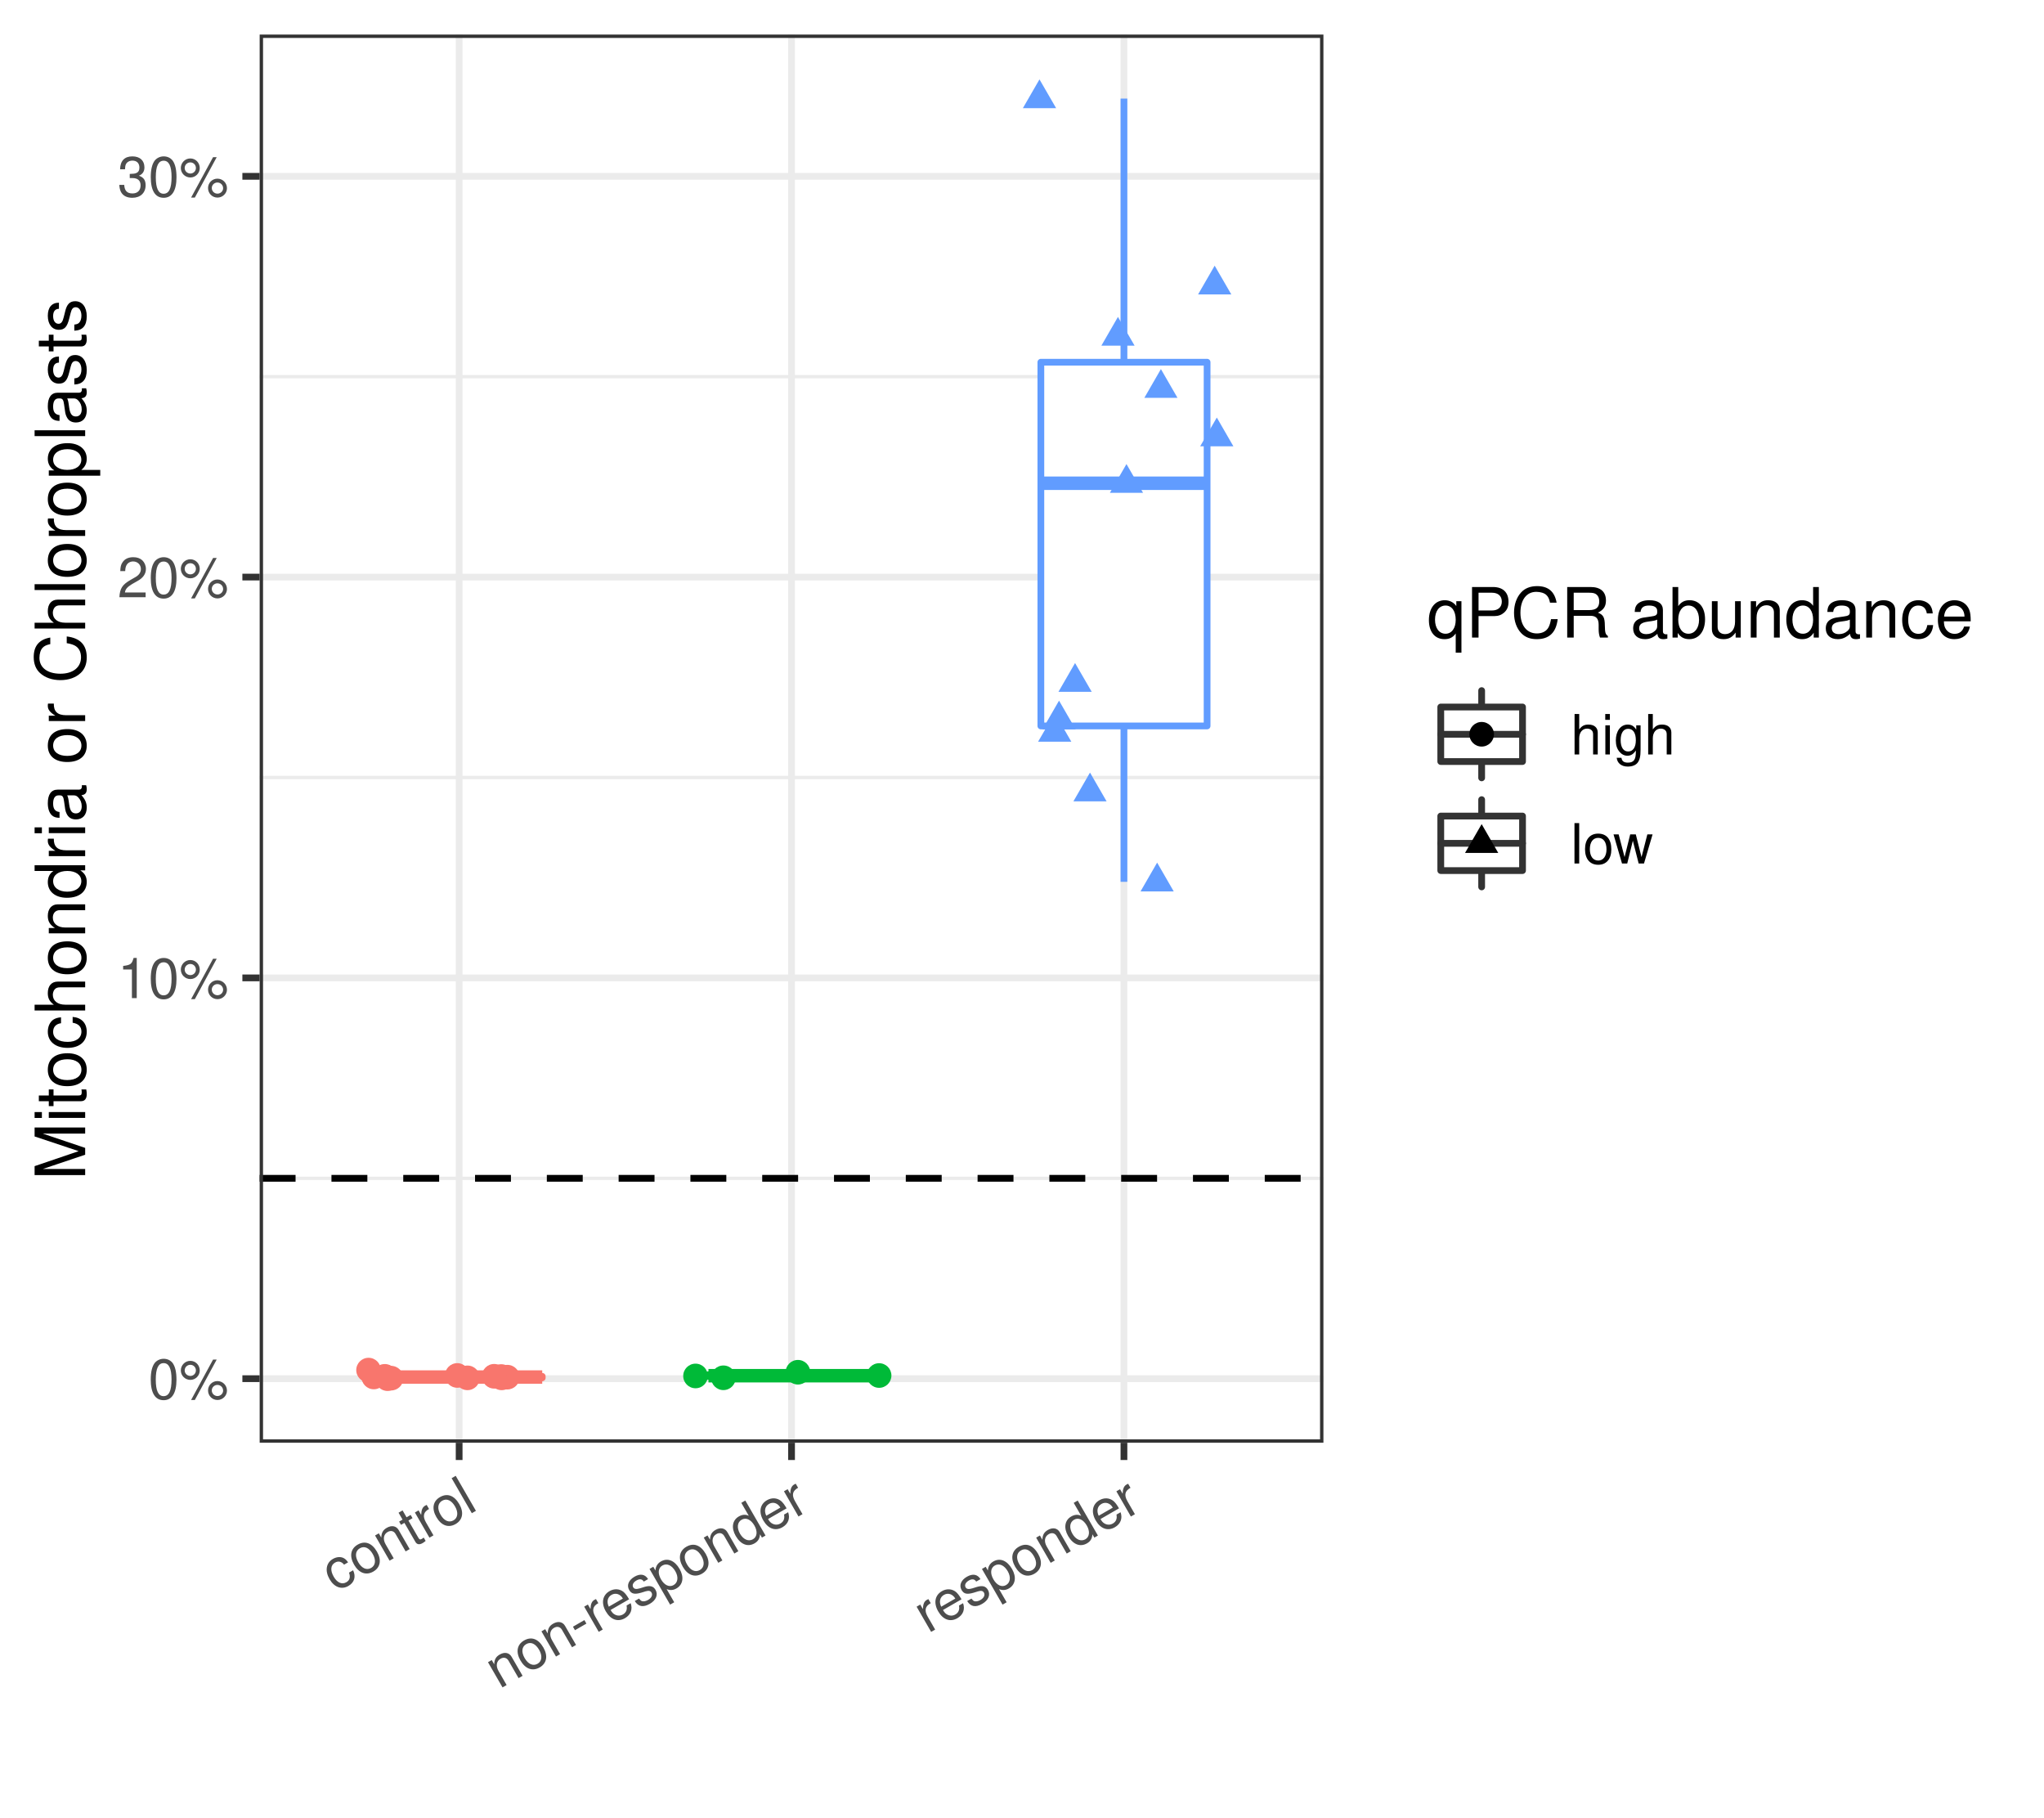
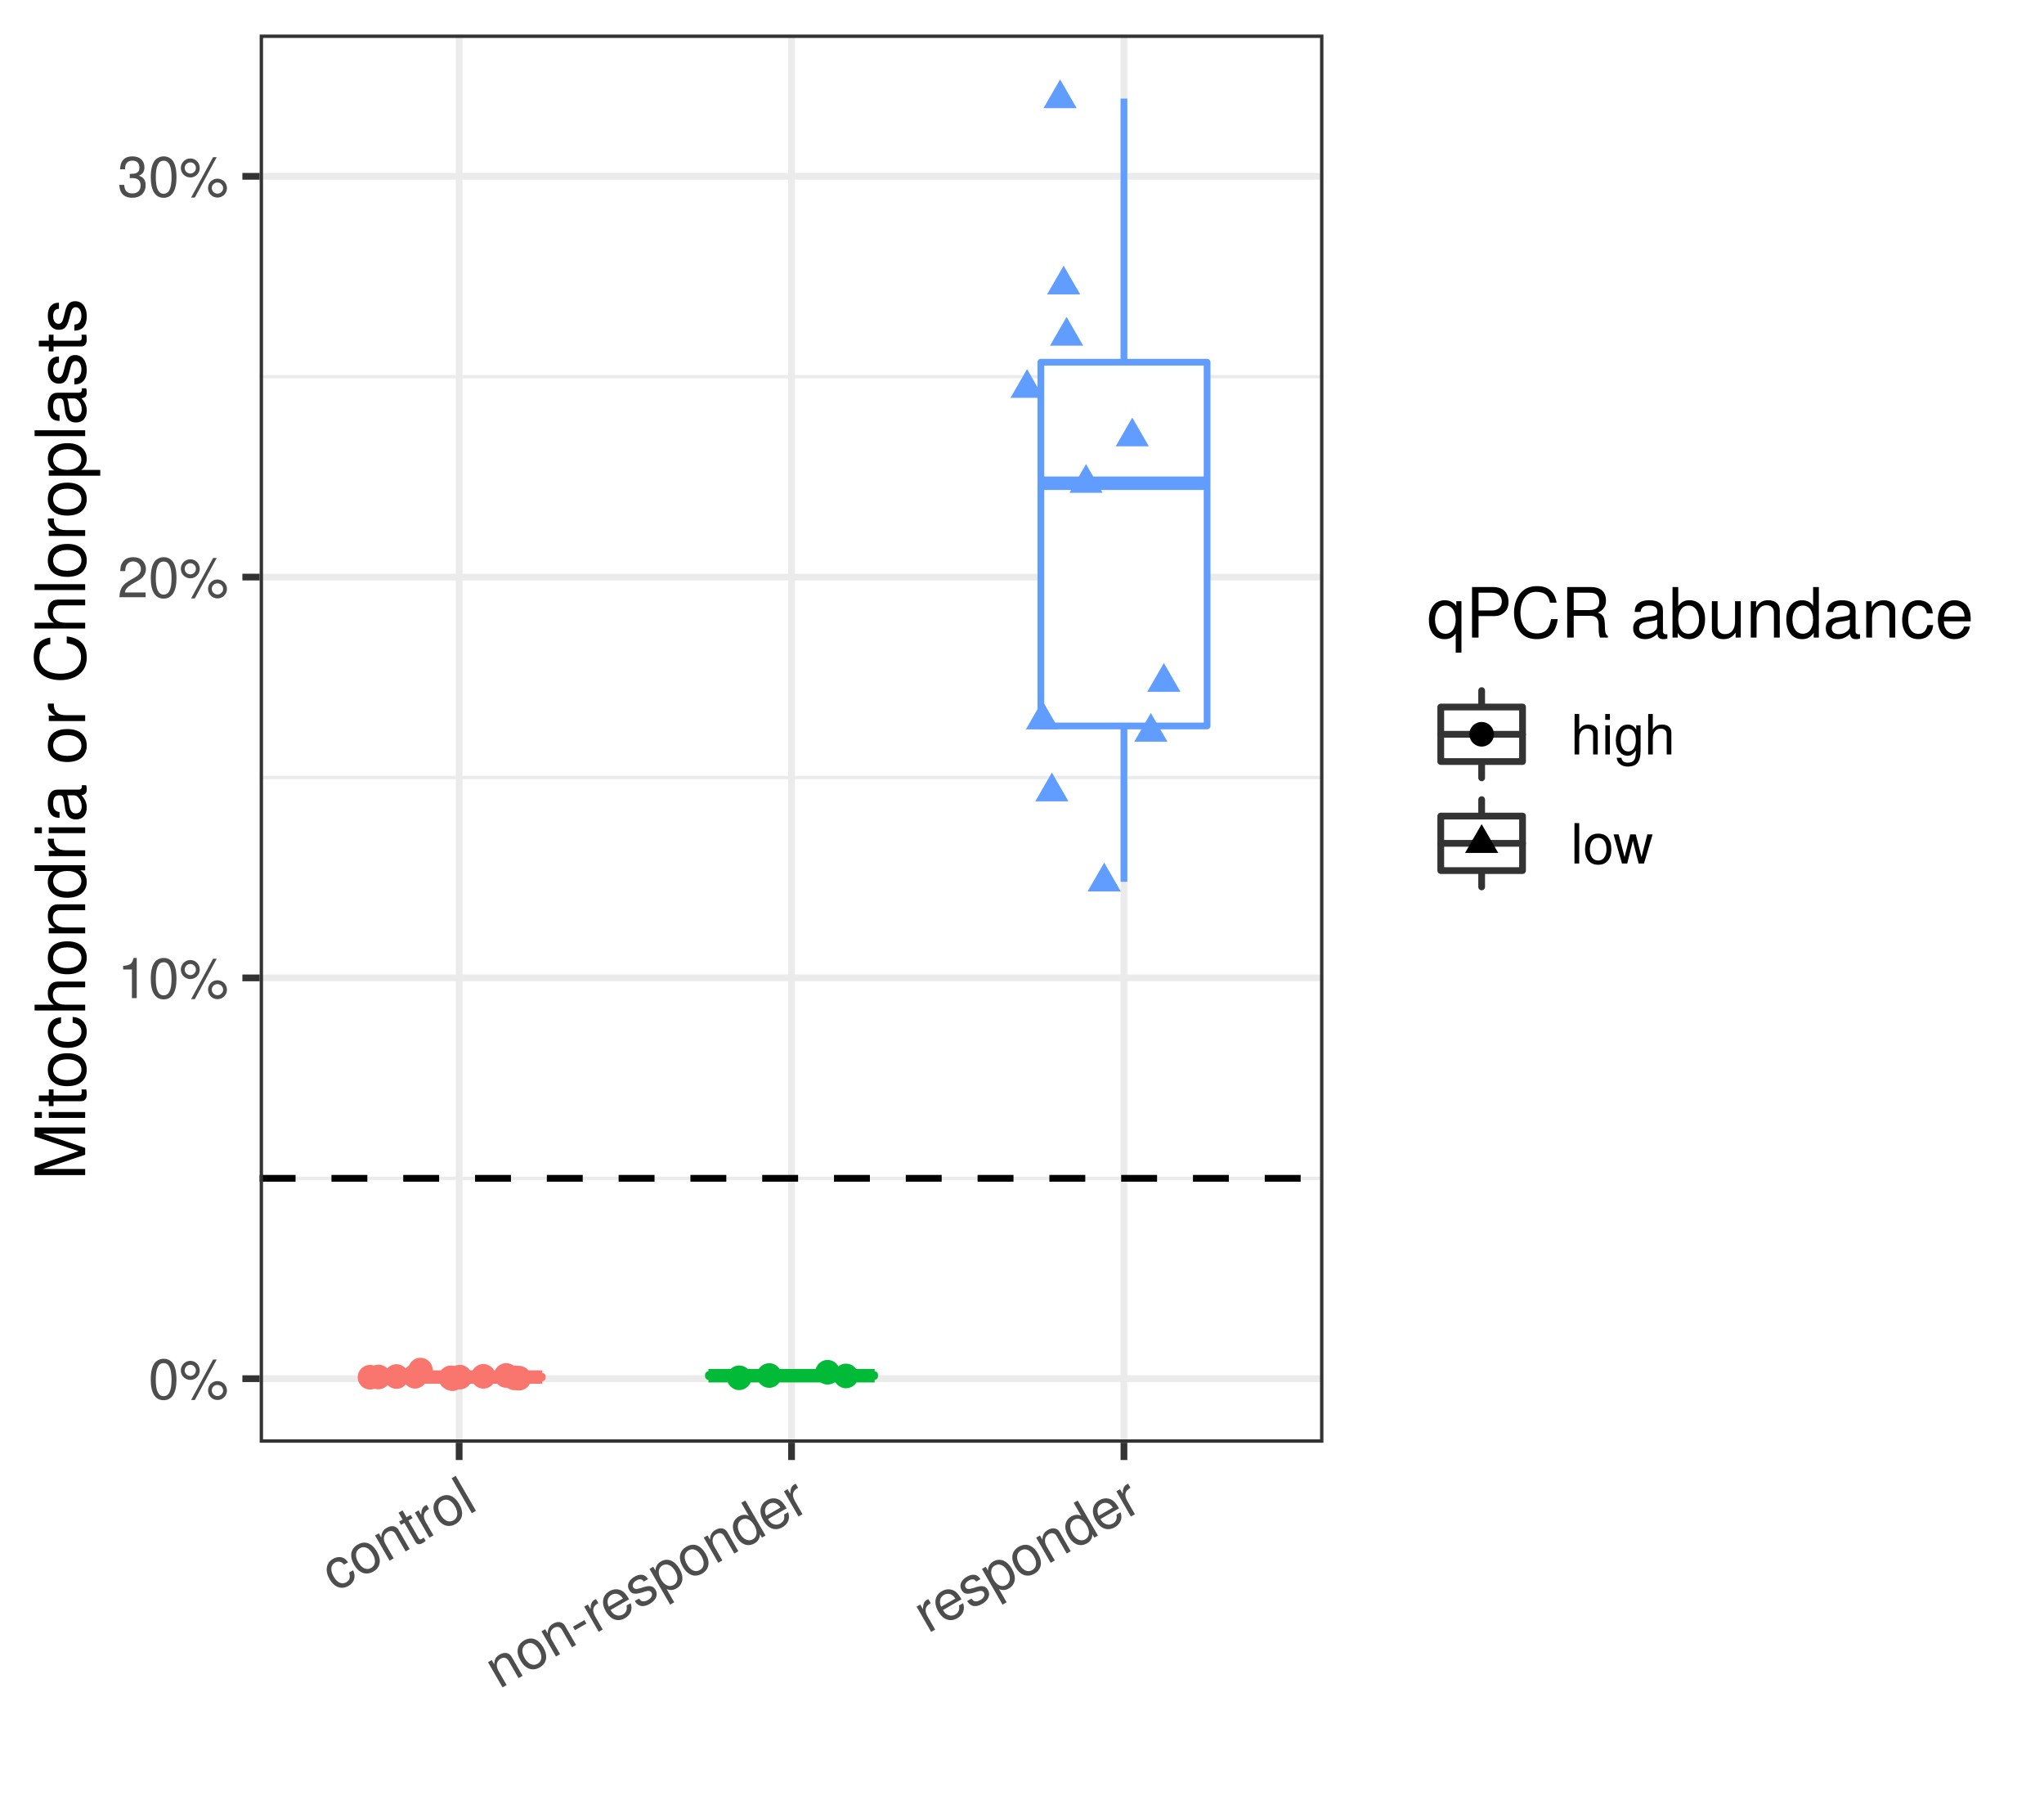
<svg xmlns="http://www.w3.org/2000/svg" viewBox="0 0 324.00 288.00">
  <defs>
    <style type="text/css">
    line, polyline, polygon, path, rect, circle {
      fill: none;
      stroke: #000000;
      stroke-linecap: round;
      stroke-linejoin: round;
      stroke-miterlimit: 10.00;
    }
  </style>
  </defs>
  <rect width="100%" height="100%" style="stroke: none; fill: #FFFFFF;" />
  <rect x="0.00" y="0.00" width="324.00" height="288.00" style="stroke-width: 1.07; stroke: #FFFFFF; fill: #FFFFFF;" />
  <defs>
    <clipPath id="cpNDEuMTZ8MjA5Ljc4fDIyOC42M3w1LjQ4">
      <rect x="41.16" y="5.48" width="168.62" height="223.15" />
    </clipPath>
  </defs>
  <rect x="41.16" y="5.48" width="168.62" height="223.15" style="stroke-width: 1.07; stroke: none; fill: #FFFFFF;" clip-path="url(#cpNDEuMTZ8MjA5Ljc4fDIyOC42M3w1LjQ4)" />
  <polyline points="41.16,186.73 209.78,186.73 " style="stroke-width: 0.53; stroke: #EBEBEB; stroke-linecap: butt;" clip-path="url(#cpNDEuMTZ8MjA5Ljc4fDIyOC42M3w1LjQ4)" />
  <polyline points="41.16,123.21 209.78,123.21 " style="stroke-width: 0.53; stroke: #EBEBEB; stroke-linecap: butt;" clip-path="url(#cpNDEuMTZ8MjA5Ljc4fDIyOC42M3w1LjQ4)" />
  <polyline points="41.16,59.69 209.78,59.69 " style="stroke-width: 0.53; stroke: #EBEBEB; stroke-linecap: butt;" clip-path="url(#cpNDEuMTZ8MjA5Ljc4fDIyOC42M3w1LjQ4)" />
  <polyline points="41.16,218.48 209.78,218.48 " style="stroke-width: 1.07; stroke: #EBEBEB; stroke-linecap: butt;" clip-path="url(#cpNDEuMTZ8MjA5Ljc4fDIyOC42M3w1LjQ4)" />
  <polyline points="41.16,154.97 209.78,154.97 " style="stroke-width: 1.07; stroke: #EBEBEB; stroke-linecap: butt;" clip-path="url(#cpNDEuMTZ8MjA5Ljc4fDIyOC42M3w1LjQ4)" />
  <polyline points="41.16,91.45 209.78,91.45 " style="stroke-width: 1.07; stroke: #EBEBEB; stroke-linecap: butt;" clip-path="url(#cpNDEuMTZ8MjA5Ljc4fDIyOC42M3w1LjQ4)" />
  <polyline points="41.16,27.94 209.78,27.94 " style="stroke-width: 1.07; stroke: #EBEBEB; stroke-linecap: butt;" clip-path="url(#cpNDEuMTZ8MjA5Ljc4fDIyOC42M3w1LjQ4)" />
  <polyline points="72.78,228.63 72.78,5.48 " style="stroke-width: 1.07; stroke: #EBEBEB; stroke-linecap: butt;" clip-path="url(#cpNDEuMTZ8MjA5Ljc4fDIyOC42M3w1LjQ4)" />
  <polyline points="125.47,228.63 125.47,5.48 " style="stroke-width: 1.07; stroke: #EBEBEB; stroke-linecap: butt;" clip-path="url(#cpNDEuMTZ8MjA5Ljc4fDIyOC42M3w1LjQ4)" />
  <polyline points="178.16,228.63 178.16,5.48 " style="stroke-width: 1.07; stroke: #EBEBEB; stroke-linecap: butt;" clip-path="url(#cpNDEuMTZ8MjA5Ljc4fDIyOC42M3w1LjQ4)" />
  <circle cx="72.78" cy="217.12" r="1.95" style="stroke-width: 0.71; stroke: none;" clip-path="url(#cpNDEuMTZ8MjA5Ljc4fDIyOC42M3w1LjQ4)" />
-   <line x1="72.78" y1="218.11" x2="72.78" y2="217.97" style="stroke-width: 1.07; stroke: #F8766D; stroke-linecap: butt;" clip-path="url(#cpNDEuMTZ8MjA5Ljc4fDIyOC42M3w1LjQ4)" />
+   <line x1="72.78" y1="218.11" x2="72.78" y2="217.98" style="stroke-width: 1.07; stroke: #F8766D; stroke-linecap: butt;" clip-path="url(#cpNDEuMTZ8MjA5Ljc4fDIyOC42M3w1LjQ4)" />
  <line x1="72.78" y1="218.35" x2="72.78" y2="218.48" style="stroke-width: 1.07; stroke: #F8766D; stroke-linecap: butt;" clip-path="url(#cpNDEuMTZ8MjA5Ljc4fDIyOC42M3w1LjQ4)" />
  <polygon points="59.60,218.11 59.60,218.35 85.95,218.35 85.95,218.11 59.60,218.11 " style="stroke-width: 1.07; stroke: #F8766D; fill: #FFFFFF;" clip-path="url(#cpNDEuMTZ8MjA5Ljc4fDIyOC42M3w1LjQ4)" />
  <line x1="59.60" y1="218.22" x2="85.95" y2="218.22" style="stroke-width: 2.13; stroke: #F8766D; stroke-linecap: butt;" clip-path="url(#cpNDEuMTZ8MjA5Ljc4fDIyOC42M3w1LjQ4)" />
  <line x1="125.47" y1="217.85" x2="125.47" y2="217.46" style="stroke-width: 1.07; stroke: #00BA38; stroke-linecap: butt;" clip-path="url(#cpNDEuMTZ8MjA5Ljc4fDIyOC42M3w1LjQ4)" />
  <line x1="125.47" y1="218.12" x2="125.47" y2="218.34" style="stroke-width: 1.07; stroke: #00BA38; stroke-linecap: butt;" clip-path="url(#cpNDEuMTZ8MjA5Ljc4fDIyOC42M3w1LjQ4)" />
  <polygon points="112.30,217.85 112.30,218.12 138.64,218.12 138.64,217.85 112.30,217.85 " style="stroke-width: 1.07; stroke: #00BA38; fill: #FFFFFF;" clip-path="url(#cpNDEuMTZ8MjA5Ljc4fDIyOC42M3w1LjQ4)" />
  <line x1="112.30" y1="218.01" x2="138.64" y2="218.01" style="stroke-width: 2.13; stroke: #00BA38; stroke-linecap: butt;" clip-path="url(#cpNDEuMTZ8MjA5Ljc4fDIyOC42M3w1LjQ4)" />
  <line x1="178.16" y1="57.40" x2="178.16" y2="15.62" style="stroke-width: 1.07; stroke: #619CFF; stroke-linecap: butt;" clip-path="url(#cpNDEuMTZ8MjA5Ljc4fDIyOC42M3w1LjQ4)" />
  <line x1="178.16" y1="115.04" x2="178.16" y2="139.74" style="stroke-width: 1.07; stroke: #619CFF; stroke-linecap: butt;" clip-path="url(#cpNDEuMTZ8MjA5Ljc4fDIyOC42M3w1LjQ4)" />
  <polygon points="164.99,57.40 164.99,115.04 191.34,115.04 191.34,57.40 164.99,57.40 " style="stroke-width: 1.07; stroke: #619CFF; fill: #FFFFFF;" clip-path="url(#cpNDEuMTZ8MjA5Ljc4fDIyOC42M3w1LjQ4)" />
  <line x1="164.99" y1="76.58" x2="191.34" y2="76.58" style="stroke-width: 2.13; stroke: #619CFF; stroke-linecap: butt;" clip-path="url(#cpNDEuMTZ8MjA5Ljc4fDIyOC42M3w1LjQ4)" />
-   <polygon points="167.19,112.98 169.82,117.54 164.55,117.54 " style="stroke-width: 0.71; stroke: none; fill: #619CFF;" clip-path="url(#cpNDEuMTZ8MjA5Ljc4fDIyOC42M3w1LjQ4)" />
-   <polygon points="192.88,66.17 195.51,70.73 190.24,70.73 " style="stroke-width: 0.71; stroke: none; fill: #619CFF;" clip-path="url(#cpNDEuMTZ8MjA5Ljc4fDIyOC42M3w1LjQ4)" />
-   <polygon points="192.54,42.10 195.18,46.66 189.91,46.66 " style="stroke-width: 0.71; stroke: none; fill: #619CFF;" clip-path="url(#cpNDEuMTZ8MjA5Ljc4fDIyOC42M3w1LjQ4)" />
-   <circle cx="110.25" cy="218.05" r="1.95" style="stroke-width: 0.71; stroke: none; fill: #00BA38;" clip-path="url(#cpNDEuMTZ8MjA5Ljc4fDIyOC42M3w1LjQ4)" />
-   <circle cx="126.48" cy="217.46" r="1.95" style="stroke-width: 0.71; stroke: none; fill: #00BA38;" clip-path="url(#cpNDEuMTZ8MjA5Ljc4fDIyOC42M3w1LjQ4)" />
-   <polygon points="183.42,136.70 186.05,141.26 180.79,141.26 " style="stroke-width: 0.71; stroke: none; fill: #619CFF;" clip-path="url(#cpNDEuMTZ8MjA5Ljc4fDIyOC42M3w1LjQ4)" />
-   <polygon points="177.21,50.22 179.85,54.78 174.58,54.78 " style="stroke-width: 0.71; stroke: none; fill: #619CFF;" clip-path="url(#cpNDEuMTZ8MjA5Ljc4fDIyOC42M3w1LjQ4)" />
-   <polygon points="184.02,58.49 186.65,63.05 181.39,63.05 " style="stroke-width: 0.71; stroke: none; fill: #619CFF;" clip-path="url(#cpNDEuMTZ8MjA5Ljc4fDIyOC42M3w1LjQ4)" />
-   <circle cx="60.99" cy="218.11" r="1.95" style="stroke-width: 0.71; stroke: none; fill: #F8766D;" clip-path="url(#cpNDEuMTZ8MjA5Ljc4fDIyOC42M3w1LjQ4)" />
-   <circle cx="80.42" cy="218.24" r="1.95" style="stroke-width: 0.71; stroke: none; fill: #F8766D;" clip-path="url(#cpNDEuMTZ8MjA5Ljc4fDIyOC42M3w1LjQ4)" />
-   <circle cx="74.10" cy="218.35" r="1.95" style="stroke-width: 0.71; stroke: none; fill: #F8766D;" clip-path="url(#cpNDEuMTZ8MjA5Ljc4fDIyOC42M3w1LjQ4)" />
-   <circle cx="79.45" cy="218.14" r="1.95" style="stroke-width: 0.71; stroke: none; fill: #F8766D;" clip-path="url(#cpNDEuMTZ8MjA5Ljc4fDIyOC42M3w1LjQ4)" />
-   <circle cx="59.25" cy="218.21" r="1.95" style="stroke-width: 0.71; stroke: none; fill: #F8766D;" clip-path="url(#cpNDEuMTZ8MjA5Ljc4fDIyOC42M3w1LjQ4)" />
-   <circle cx="79.52" cy="218.35" r="1.95" style="stroke-width: 0.71; stroke: none; fill: #F8766D;" clip-path="url(#cpNDEuMTZ8MjA5Ljc4fDIyOC42M3w1LjQ4)" />
-   <polygon points="167.87,111.03 170.51,115.59 165.24,115.59 " style="stroke-width: 0.71; stroke: none; fill: #619CFF;" clip-path="url(#cpNDEuMTZ8MjA5Ljc4fDIyOC42M3w1LjQ4)" />
-   <polygon points="178.56,73.54 181.19,78.10 175.93,78.10 " style="stroke-width: 0.71; stroke: none; fill: #619CFF;" clip-path="url(#cpNDEuMTZ8MjA5Ljc4fDIyOC42M3w1LjQ4)" />
-   <polygon points="164.77,12.58 167.41,17.14 162.14,17.14 " style="stroke-width: 0.71; stroke: none; fill: #619CFF;" clip-path="url(#cpNDEuMTZ8MjA5Ljc4fDIyOC42M3w1LjQ4)" />
-   <polygon points="170.41,105.07 173.05,109.63 167.78,109.63 " style="stroke-width: 0.71; stroke: none; fill: #619CFF;" clip-path="url(#cpNDEuMTZ8MjA5Ljc4fDIyOC42M3w1LjQ4)" />
-   <circle cx="139.35" cy="217.98" r="1.95" style="stroke-width: 0.71; stroke: none; fill: #00BA38;" clip-path="url(#cpNDEuMTZ8MjA5Ljc4fDIyOC42M3w1LjQ4)" />
-   <circle cx="114.67" cy="218.34" r="1.95" style="stroke-width: 0.71; stroke: none; fill: #00BA38;" clip-path="url(#cpNDEuMTZ8MjA5Ljc4fDIyOC42M3w1LjQ4)" />
-   <polygon points="172.78,122.43 175.41,126.99 170.15,126.99 " style="stroke-width: 0.71; stroke: none; fill: #619CFF;" clip-path="url(#cpNDEuMTZ8MjA5Ljc4fDIyOC42M3w1LjQ4)" />
-   <circle cx="72.48" cy="217.97" r="1.95" style="stroke-width: 0.71; stroke: none; fill: #F8766D;" clip-path="url(#cpNDEuMTZ8MjA5Ljc4fDIyOC42M3w1LjQ4)" />
-   <circle cx="58.42" cy="217.12" r="1.95" style="stroke-width: 0.71; stroke: none; fill: #F8766D;" clip-path="url(#cpNDEuMTZ8MjA5Ljc4fDIyOC42M3w1LjQ4)" />
-   <circle cx="78.33" cy="218.10" r="1.95" style="stroke-width: 0.71; stroke: none; fill: #F8766D;" clip-path="url(#cpNDEuMTZ8MjA5Ljc4fDIyOC42M3w1LjQ4)" />
-   <circle cx="61.24" cy="218.25" r="1.95" style="stroke-width: 0.71; stroke: none; fill: #F8766D;" clip-path="url(#cpNDEuMTZ8MjA5Ljc4fDIyOC42M3w1LjQ4)" />
-   <circle cx="61.43" cy="218.48" r="1.95" style="stroke-width: 0.71; stroke: none; fill: #F8766D;" clip-path="url(#cpNDEuMTZ8MjA5Ljc4fDIyOC42M3w1LjQ4)" />
-   <circle cx="61.99" cy="218.40" r="1.95" style="stroke-width: 0.71; stroke: none; fill: #F8766D;" clip-path="url(#cpNDEuMTZ8MjA5Ljc4fDIyOC42M3w1LjQ4)" />
+   <polygon points="182.42,112.98 185.06,117.54 179.79,117.54 " style="stroke-width: 0.71; stroke: none; fill: #619CFF;" clip-path="url(#cpNDEuMTZ8MjA5Ljc4fDIyOC42M3w1LjQ4)" />
+   <polygon points="179.48,66.17 182.11,70.73 176.85,70.73 " style="stroke-width: 0.71; stroke: none; fill: #619CFF;" clip-path="url(#cpNDEuMTZ8MjA5Ljc4fDIyOC42M3w1LjQ4)" />
+   <polygon points="168.60,42.10 171.23,46.66 165.97,46.66 " style="stroke-width: 0.71; stroke: none; fill: #619CFF;" clip-path="url(#cpNDEuMTZ8MjA5Ljc4fDIyOC42M3w1LjQ4)" />
+   <circle cx="134.10" cy="218.05" r="1.95" style="stroke-width: 0.71; stroke: none; fill: #00BA38;" clip-path="url(#cpNDEuMTZ8MjA5Ljc4fDIyOC42M3w1LjQ4)" />
+   <circle cx="131.18" cy="217.46" r="1.95" style="stroke-width: 0.71; stroke: none; fill: #00BA38;" clip-path="url(#cpNDEuMTZ8MjA5Ljc4fDIyOC42M3w1LjQ4)" />
+   <polygon points="175.03,136.70 177.66,141.26 172.40,141.26 " style="stroke-width: 0.71; stroke: none; fill: #619CFF;" clip-path="url(#cpNDEuMTZ8MjA5Ljc4fDIyOC42M3w1LjQ4)" />
+   <polygon points="169.07,50.22 171.70,54.78 166.44,54.78 " style="stroke-width: 0.71; stroke: none; fill: #619CFF;" clip-path="url(#cpNDEuMTZ8MjA5Ljc4fDIyOC42M3w1LjQ4)" />
+   <polygon points="162.80,58.49 165.43,63.05 160.17,63.05 " style="stroke-width: 0.71; stroke: none; fill: #619CFF;" clip-path="url(#cpNDEuMTZ8MjA5Ljc4fDIyOC42M3w1LjQ4)" />
+   <circle cx="76.62" cy="218.11" r="1.95" style="stroke-width: 0.71; stroke: none; fill: #F8766D;" clip-path="url(#cpNDEuMTZ8MjA5Ljc4fDIyOC42M3w1LjQ4)" />
+   <circle cx="72.88" cy="218.24" r="1.95" style="stroke-width: 0.71; stroke: none; fill: #F8766D;" clip-path="url(#cpNDEuMTZ8MjA5Ljc4fDIyOC42M3w1LjQ4)" />
+   <circle cx="81.55" cy="218.35" r="1.95" style="stroke-width: 0.71; stroke: none; fill: #F8766D;" clip-path="url(#cpNDEuMTZ8MjA5Ljc4fDIyOC42M3w1LjQ4)" />
+   <circle cx="62.84" cy="218.14" r="1.95" style="stroke-width: 0.71; stroke: none; fill: #F8766D;" clip-path="url(#cpNDEuMTZ8MjA5Ljc4fDIyOC42M3w1LjQ4)" />
+   <circle cx="59.99" cy="218.21" r="1.95" style="stroke-width: 0.71; stroke: none; fill: #F8766D;" clip-path="url(#cpNDEuMTZ8MjA5Ljc4fDIyOC42M3w1LjQ4)" />
+   <circle cx="71.46" cy="218.35" r="1.95" style="stroke-width: 0.71; stroke: none; fill: #F8766D;" clip-path="url(#cpNDEuMTZ8MjA5Ljc4fDIyOC42M3w1LjQ4)" />
+   <polygon points="165.24,111.03 167.87,115.59 162.61,115.59 " style="stroke-width: 0.71; stroke: none; fill: #619CFF;" clip-path="url(#cpNDEuMTZ8MjA5Ljc4fDIyOC42M3w1LjQ4)" />
+   <polygon points="172.15,73.54 174.78,78.10 169.52,78.10 " style="stroke-width: 0.71; stroke: none; fill: #619CFF;" clip-path="url(#cpNDEuMTZ8MjA5Ljc4fDIyOC42M3w1LjQ4)" />
+   <polygon points="168.04,12.58 170.67,17.14 165.41,17.14 " style="stroke-width: 0.71; stroke: none; fill: #619CFF;" clip-path="url(#cpNDEuMTZ8MjA5Ljc4fDIyOC42M3w1LjQ4)" />
+   <polygon points="184.49,105.07 187.12,109.63 181.85,109.63 " style="stroke-width: 0.71; stroke: none; fill: #619CFF;" clip-path="url(#cpNDEuMTZ8MjA5Ljc4fDIyOC42M3w1LjQ4)" />
+   <circle cx="121.93" cy="217.98" r="1.95" style="stroke-width: 0.71; stroke: none; fill: #00BA38;" clip-path="url(#cpNDEuMTZ8MjA5Ljc4fDIyOC42M3w1LjQ4)" />
+   <circle cx="117.17" cy="218.34" r="1.95" style="stroke-width: 0.71; stroke: none; fill: #00BA38;" clip-path="url(#cpNDEuMTZ8MjA5Ljc4fDIyOC42M3w1LjQ4)" />
+   <polygon points="166.74,122.43 169.37,126.99 164.10,126.99 " style="stroke-width: 0.71; stroke: none; fill: #619CFF;" clip-path="url(#cpNDEuMTZ8MjA5Ljc4fDIyOC42M3w1LjQ4)" />
+   <circle cx="80.24" cy="217.97" r="1.95" style="stroke-width: 0.71; stroke: none; fill: #F8766D;" clip-path="url(#cpNDEuMTZ8MjA5Ljc4fDIyOC42M3w1LjQ4)" />
+   <circle cx="66.65" cy="217.12" r="1.95" style="stroke-width: 0.71; stroke: none; fill: #F8766D;" clip-path="url(#cpNDEuMTZ8MjA5Ljc4fDIyOC42M3w1LjQ4)" />
+   <circle cx="65.79" cy="218.10" r="1.95" style="stroke-width: 0.71; stroke: none; fill: #F8766D;" clip-path="url(#cpNDEuMTZ8MjA5Ljc4fDIyOC42M3w1LjQ4)" />
+   <circle cx="58.65" cy="218.25" r="1.95" style="stroke-width: 0.71; stroke: none; fill: #F8766D;" clip-path="url(#cpNDEuMTZ8MjA5Ljc4fDIyOC42M3w1LjQ4)" />
+   <circle cx="71.73" cy="218.48" r="1.95" style="stroke-width: 0.71; stroke: none; fill: #F8766D;" clip-path="url(#cpNDEuMTZ8MjA5Ljc4fDIyOC42M3w1LjQ4)" />
+   <circle cx="82.26" cy="218.40" r="1.95" style="stroke-width: 0.71; stroke: none; fill: #F8766D;" clip-path="url(#cpNDEuMTZ8MjA5Ljc4fDIyOC42M3w1LjQ4)" />
  <line x1="41.16" y1="186.73" x2="209.78" y2="186.73" style="stroke-width: 1.07; stroke-dasharray: 5.69,5.69; stroke-linecap: butt;" clip-path="url(#cpNDEuMTZ8MjA5Ljc4fDIyOC42M3w1LjQ4)" />
  <rect x="41.16" y="5.48" width="168.62" height="223.15" style="stroke-width: 1.07; stroke: #333333;" clip-path="url(#cpNDEuMTZ8MjA5Ljc4fDIyOC42M3w1LjQ4)" />
  <defs>
    <clipPath id="cpMC4wMHwzMjQuMDB8Mjg4LjAwfDAuMDA=">
      <rect x="0.00" y="0.00" width="324.00" height="288.00" />
    </clipPath>
  </defs>
  <g clip-path="url(#cpMC4wMHwzMjQuMDB8Mjg4LjAwfDAuMDA=)">
    <text x="23.52" y="221.69" style="font-size: 8.80px; fill: #4D4D4D; font-family: Nimbus Sans L;" textLength="12.71px" lengthAdjust="spacingAndGlyphs">0%</text>
  </g>
  <g clip-path="url(#cpMC4wMHwzMjQuMDB8Mjg4LjAwfDAuMDA=)">
    <text x="18.63" y="158.17" style="font-size: 8.80px; fill: #4D4D4D; font-family: Nimbus Sans L;" textLength="17.60px" lengthAdjust="spacingAndGlyphs">10%</text>
  </g>
  <g clip-path="url(#cpMC4wMHwzMjQuMDB8Mjg4LjAwfDAuMDA=)">
    <text x="18.63" y="94.66" style="font-size: 8.80px; fill: #4D4D4D; font-family: Nimbus Sans L;" textLength="17.60px" lengthAdjust="spacingAndGlyphs">20%</text>
  </g>
  <g clip-path="url(#cpMC4wMHwzMjQuMDB8Mjg4LjAwfDAuMDA=)">
    <text x="18.63" y="31.14" style="font-size: 8.80px; fill: #4D4D4D; font-family: Nimbus Sans L;" textLength="17.60px" lengthAdjust="spacingAndGlyphs">30%</text>
  </g>
  <polyline points="38.42,218.48 41.16,218.48 " style="stroke-width: 1.07; stroke: #333333; stroke-linecap: butt;" clip-path="url(#cpMC4wMHwzMjQuMDB8Mjg4LjAwfDAuMDA=)" />
  <polyline points="38.42,154.97 41.16,154.97 " style="stroke-width: 1.07; stroke: #333333; stroke-linecap: butt;" clip-path="url(#cpMC4wMHwzMjQuMDB8Mjg4LjAwfDAuMDA=)" />
  <polyline points="38.42,91.45 41.16,91.45 " style="stroke-width: 1.07; stroke: #333333; stroke-linecap: butt;" clip-path="url(#cpMC4wMHwzMjQuMDB8Mjg4LjAwfDAuMDA=)" />
  <polyline points="38.42,27.94 41.16,27.94 " style="stroke-width: 1.07; stroke: #333333; stroke-linecap: butt;" clip-path="url(#cpMC4wMHwzMjQuMDB8Mjg4LjAwfDAuMDA=)" />
  <polyline points="72.78,231.37 72.78,228.63 " style="stroke-width: 1.07; stroke: #333333; stroke-linecap: butt;" clip-path="url(#cpMC4wMHwzMjQuMDB8Mjg4LjAwfDAuMDA=)" />
  <polyline points="125.47,231.37 125.47,228.63 " style="stroke-width: 1.07; stroke: #333333; stroke-linecap: butt;" clip-path="url(#cpMC4wMHwzMjQuMDB8Mjg4LjAwfDAuMDA=)" />
  <polyline points="178.16,231.37 178.16,228.63 " style="stroke-width: 1.07; stroke: #333333; stroke-linecap: butt;" clip-path="url(#cpMC4wMHwzMjQuMDB8Mjg4LjAwfDAuMDA=)" />
  <g clip-path="url(#cpMC4wMHwzMjQuMDB8Mjg4LjAwfDAuMDA=)">
    <text transform="translate(53.12,252.31) rotate(-30)" style="font-size: 8.80px; fill: #4D4D4D; font-family: Nimbus Sans L;" textLength="26.40px" lengthAdjust="spacingAndGlyphs">control</text>
  </g>
  <g clip-path="url(#cpMC4wMHwzMjQuMDB8Mjg4LjAwfDAuMDA=)">
    <text transform="translate(79.13,267.71) rotate(-30)" style="font-size: 8.80px; fill: #4D4D4D; font-family: Nimbus Sans L;" textLength="57.21px" lengthAdjust="spacingAndGlyphs">non-responder</text>
  </g>
  <g clip-path="url(#cpMC4wMHwzMjQuMDB8Mjg4LjAwfDAuMDA=)">
    <text transform="translate(147.07,258.91) rotate(-30)" style="font-size: 8.80px; fill: #4D4D4D; font-family: Nimbus Sans L;" textLength="39.60px" lengthAdjust="spacingAndGlyphs">responder</text>
  </g>
  <g clip-path="url(#cpMC4wMHwzMjQuMDB8Mjg4LjAwfDAuMDA=)">
    <text transform="translate(13.50,187.05) rotate(-90)" style="font-size: 11.00px; font-family: Nimbus Sans L;" textLength="139.98px" lengthAdjust="spacingAndGlyphs">Mitochondria or Chloroplasts</text>
  </g>
  <rect x="220.74" y="86.35" width="97.78" height="61.40" style="stroke-width: 1.07; stroke: none; fill: #FFFFFF;" clip-path="url(#cpMC4wMHwzMjQuMDB8Mjg4LjAwfDAuMDA=)" />
  <g clip-path="url(#cpMC4wMHwzMjQuMDB8Mjg4LjAwfDAuMDA=)">
    <text x="226.22" y="101.04" style="font-size: 11.00px; font-family: Nimbus Sans L;" textLength="86.82px" lengthAdjust="spacingAndGlyphs">qPCR abundance</text>
  </g>
  <rect x="226.22" y="107.72" width="17.28" height="17.28" style="stroke-width: 1.07; stroke: none; fill: #FFFFFF;" clip-path="url(#cpMC4wMHwzMjQuMDB8Mjg4LjAwfDAuMDA=)" />
  <polyline points="234.86,123.27 234.86,120.68 " style="stroke-width: 1.07; stroke: #333333;" clip-path="url(#cpMC4wMHwzMjQuMDB8Mjg4LjAwfDAuMDA=)" />
  <polyline points="234.86,112.04 234.86,109.44 " style="stroke-width: 1.07; stroke: #333333;" clip-path="url(#cpMC4wMHwzMjQuMDB8Mjg4LjAwfDAuMDA=)" />
  <rect x="228.38" y="112.04" width="12.96" height="8.64" style="stroke-width: 1.07; stroke: #333333; fill: #FFFFFF;" clip-path="url(#cpMC4wMHwzMjQuMDB8Mjg4LjAwfDAuMDA=)" />
  <polyline points="228.38,116.36 241.34,116.36 " style="stroke-width: 1.07; stroke: #333333;" clip-path="url(#cpMC4wMHwzMjQuMDB8Mjg4LjAwfDAuMDA=)" />
  <circle cx="234.86" cy="116.36" r="1.95" style="stroke-width: 0.71; stroke: none; fill: #000000;" clip-path="url(#cpMC4wMHwzMjQuMDB8Mjg4LjAwfDAuMDA=)" />
  <rect x="226.22" y="125.00" width="17.28" height="17.28" style="stroke-width: 1.07; stroke: none; fill: #FFFFFF;" clip-path="url(#cpMC4wMHwzMjQuMDB8Mjg4LjAwfDAuMDA=)" />
  <polyline points="234.86,140.55 234.86,137.96 " style="stroke-width: 1.07; stroke: #333333;" clip-path="url(#cpMC4wMHwzMjQuMDB8Mjg4LjAwfDAuMDA=)" />
  <polyline points="234.86,129.32 234.86,126.72 " style="stroke-width: 1.07; stroke: #333333;" clip-path="url(#cpMC4wMHwzMjQuMDB8Mjg4LjAwfDAuMDA=)" />
  <rect x="228.38" y="129.32" width="12.96" height="8.64" style="stroke-width: 1.07; stroke: #333333; fill: #FFFFFF;" clip-path="url(#cpMC4wMHwzMjQuMDB8Mjg4LjAwfDAuMDA=)" />
  <polyline points="228.38,133.64 241.34,133.64 " style="stroke-width: 1.07; stroke: #333333;" clip-path="url(#cpMC4wMHwzMjQuMDB8Mjg4LjAwfDAuMDA=)" />
  <polygon points="234.86,130.60 237.49,135.16 232.23,135.16 " style="stroke-width: 0.71; stroke: none; fill: #000000;" clip-path="url(#cpMC4wMHwzMjQuMDB8Mjg4LjAwfDAuMDA=)" />
  <g clip-path="url(#cpMC4wMHwzMjQuMDB8Mjg4LjAwfDAuMDA=)">
    <text x="248.98" y="119.56" style="font-size: 8.80px; font-family: Nimbus Sans L;" textLength="16.63px" lengthAdjust="spacingAndGlyphs">high</text>
  </g>
  <g clip-path="url(#cpMC4wMHwzMjQuMDB8Mjg4LjAwfDAuMDA=)">
    <text x="248.98" y="136.84" style="font-size: 8.80px; font-family: Nimbus Sans L;" textLength="13.20px" lengthAdjust="spacingAndGlyphs">low</text>
  </g>
</svg>
